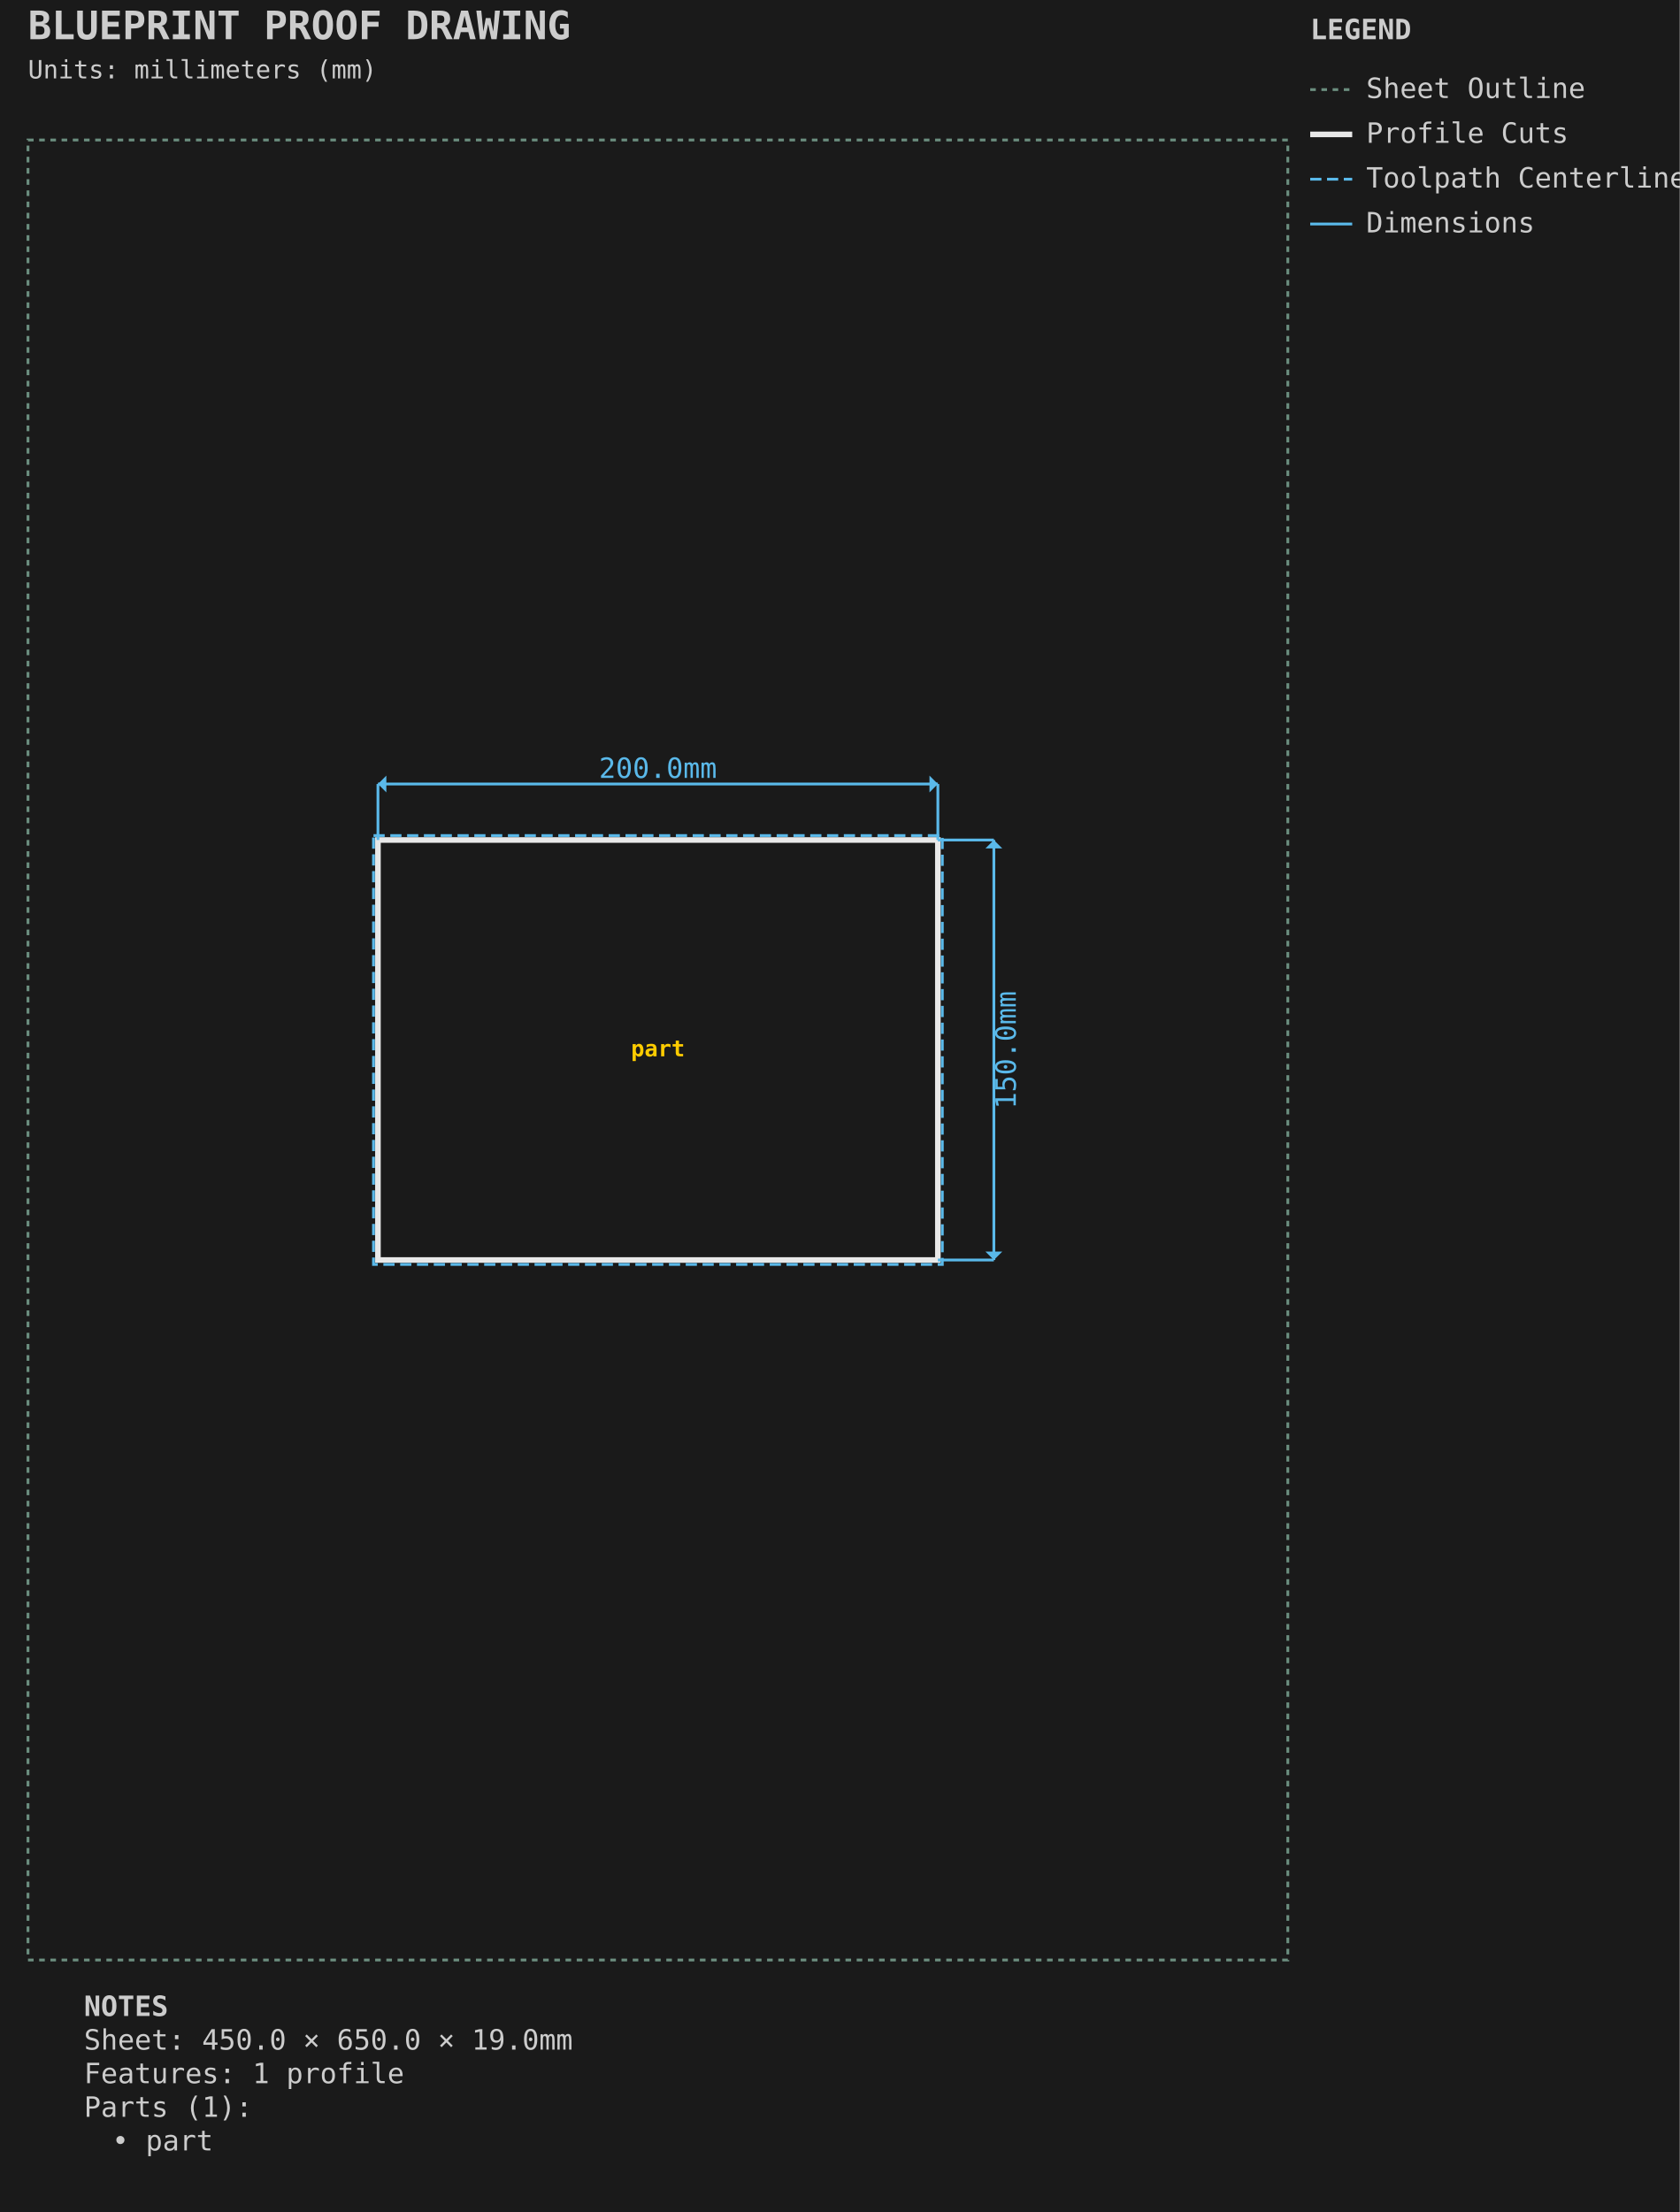
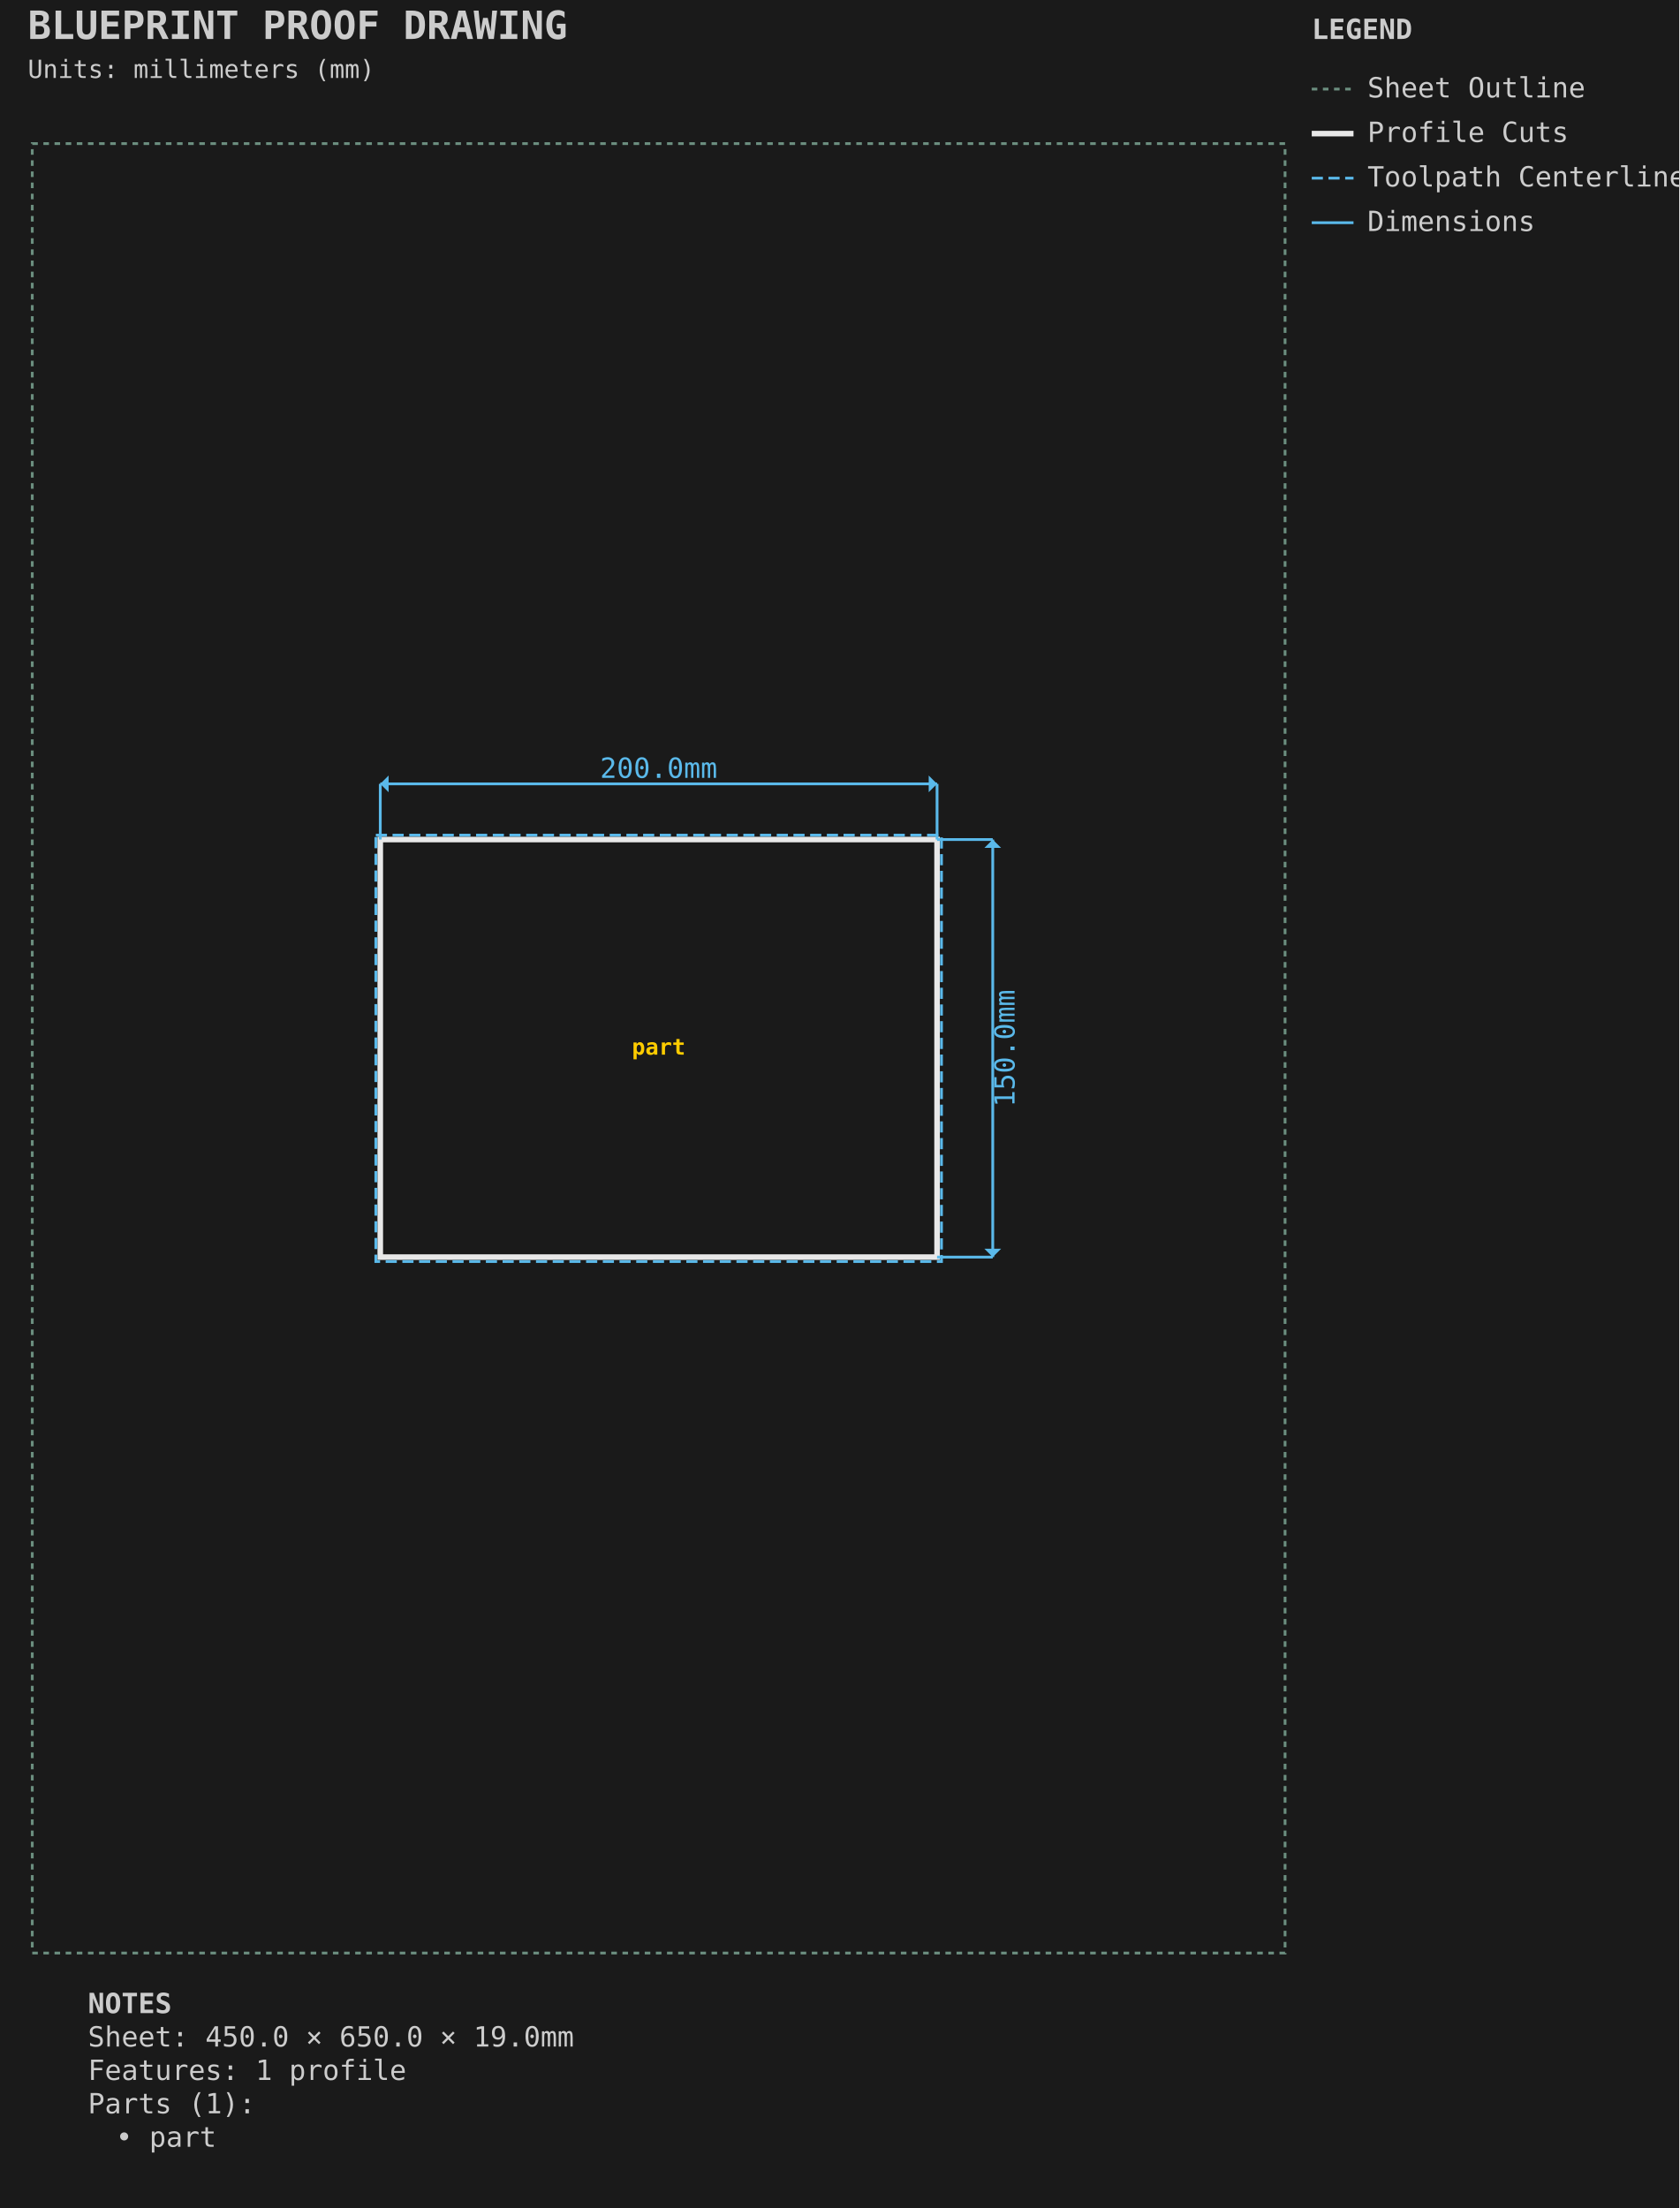
- <svg xmlns="http://www.w3.org/2000/svg" viewBox="-10.000 -50.000 600.000 790.000" width="600.0mm" height="790.0mm">
+ <svg xmlns="http://www.w3.org/2000/svg" viewBox="-11.588 -51.587 603.175 793.175" width="603.175mm" height="793.175mm">
  <style>.default { stroke: #e8e8e8; fill: none; stroke-width: 1; }
.sheet-outline { stroke: #6b8e7f; fill: none; stroke-width: 1; stroke-dasharray: 2,2; }
.profile { stroke: #e8e8e8; fill: none; stroke-width: 2; }
.pocket { stroke: #6496c8; fill: #6496c8; fill-opacity: 0.2; stroke-width: 1.5; }
.hole { stroke: #e8e8e8; fill: none; stroke-width: 1.5; }
.engrave { stroke: #888888; fill: none; stroke-width: 0.25; }
.waste { stroke: #ff9500; fill: none; stroke-width: 2; stroke-dasharray: 8,4; }
.toolpath { stroke: #5ab9ea; fill: none; stroke-width: 1; stroke-dasharray: 4,2; }
.dimension { stroke: #5ab9ea; fill: none; stroke-width: 1; }
.dimension-text { fill: #5ab9ea; font-family: monospace; font-size: 10px; }
.construction { stroke: #6b8e7f; fill: none; stroke-width: 0.5; stroke-dasharray: 2,2; }
.label { fill: #ffcc00; font-family: monospace; font-size: 8px; font-weight: bold; }
.notes { fill: #cccccc; font-family: monospace; font-size: 10px; }
.envelope { stroke: #ff6b6b; fill: none; stroke-width: 2; }
.wasteboard { stroke: #4ecdc4; fill: #4ecdc4; fill-opacity: 0.1; stroke-width: 1.5; }
.effective-envelope { stroke: #ffd93d; fill: none; stroke-width: 1; stroke-dasharray: 4,2; }
.origin { stroke: #ff6b6b; fill: #ff6b6b; stroke-width: 1; }
.centerline { stroke: #6b8e7f; fill: none; stroke-width: 0.5; stroke-dasharray: 8,4; }
.margin-zone { fill: #6b8e7f; fill-opacity: 0.15; }
.legend { fill: #cccccc; font-family: monospace; font-size: 10px; }
.title { fill: #cccccc; font-family: monospace; font-size: 14px; font-weight: bold; }
.section-label { fill: #5ab9ea; font-family: monospace; font-size: 9px; font-weight: bold; }
.callout-box { stroke: #5ab9ea; fill: none; stroke-width: 1; }
.callout-detail { stroke: #e8e8e8; fill: none; stroke-width: 1.5; }
.beam-assembly { stroke: #e8e8e8; fill: none; stroke-width: 1; }
.beam-layer { stroke: #6496c8; fill: #6496c8; fill-opacity: 0.15; stroke-width: 1; }
.beam-splice { stroke: #ff9500; fill: none; stroke-width: 1.5; stroke-dasharray: 4,2; }</style>
-   <rect x="-10.0" y="-50.0" width="600.0" height="790.0" fill="#1a1a1a" />
+   <rect x="-11.588" y="-51.587" width="603.175" height="793.175" fill="#1a1a1a" />
  <g id="SHEET_OUTLINE" class="sheet-outline">
    <rect x="0.000" y="0.000" width="450.000" height="650.000" stroke="#6b8e7f" fill="none" stroke-width="1" stroke-dasharray="2,2" id="sheet_boundary" />
  </g>
  <g id="PROFILE_CUTS" class="profile-cuts">
    <rect x="125.000" y="250.000" width="200.000" height="150.000" stroke="#e8e8e8" fill="none" stroke-width="2" id="part" />
  </g>
  <g id="PROFILE_TOOLPATHS" class="profile-toolpaths">
    <rect x="123.412" y="248.413" width="203.175" height="153.175" stroke="#5ab9ea" fill="none" stroke-width="1" stroke-dasharray="4,2" id="part_toolpath" />
  </g>
  <g id="LABELS" class="labels">
    <text x="225.000" y="325.000" text-anchor="middle" dominant-baseline="middle" fill="#ffcc00" font-family="monospace" font-size="8px" font-weight="bold" id="part_label">part</text>
  </g>
  <g id="DIMENSIONS" class="dimensions">
    <line x1="125.0" y1="250.0" x2="125.0" y2="230.0" stroke="#5ab9ea" stroke-width="1" />
    <line x1="325.0" y1="250.0" x2="325.0" y2="230.0" stroke="#5ab9ea" stroke-width="1" />
    <line x1="125.0" y1="230.0" x2="325.0" y2="230.0" stroke="#5ab9ea" stroke-width="1" />
    <polygon points="125.0,230.0 128.0,227.0 128.0,233.0" fill="#5ab9ea" />
    <polygon points="325.0,230.0 322.0,227.0 322.0,233.0" fill="#5ab9ea" />
    <text x="225.0" y="225.0" text-anchor="middle" dominant-baseline="middle" fill="#5ab9ea" font-family="monospace" font-size="10px">200.0mm</text>
    <line x1="325.0" y1="250.0" x2="345.0" y2="250.0" stroke="#5ab9ea" stroke-width="1" />
    <line x1="325.0" y1="400.0" x2="345.0" y2="400.0" stroke="#5ab9ea" stroke-width="1" />
    <line x1="345.0" y1="250.0" x2="345.0" y2="400.0" stroke="#5ab9ea" stroke-width="1" />
    <polygon points="345.0,250.0 342.0,253.0 348.0,253.0" fill="#5ab9ea" />
    <polygon points="345.0,400.0 342.0,397.0 348.0,397.0" fill="#5ab9ea" />
    <text x="350.0" y="325.0" text-anchor="middle" dominant-baseline="middle" transform="rotate(-90 350.0 325.0)" fill="#5ab9ea" font-family="monospace" font-size="10px">150.0mm</text>
  </g>
  <g id="TITLE_BLOCK" class="title-block">
-     <text x="0.0" y="-36.0" fill="#cccccc" font-family="monospace" font-size="14px" font-weight="bold">BLUEPRINT PROOF DRAWING</text>
-     <text x="0.0" y="-22.0" fill="#cccccc" font-family="monospace" font-size="9px">Units: millimeters (mm)</text>
+     <text x="-1.588" y="-37.587" fill="#cccccc" font-family="monospace" font-size="14px" font-weight="bold">BLUEPRINT PROOF DRAWING</text>
+     <text x="-1.588" y="-23.587" fill="#cccccc" font-family="monospace" font-size="9px">Units: millimeters (mm)</text>
  </g>
  <g id="LEGEND" class="legend">
-     <text x="458.0" y="-36.0" fill="#cccccc" font-family="monospace" font-size="10px" font-weight="bold">LEGEND</text>
-     <line x1="458.0" y1="-18.0" x2="473.0" y2="-18.0" stroke="#6b8e7f" stroke-width="1" stroke-dasharray="2,2" />
-     <text x="478.0" y="-15.0" fill="#cccccc" font-family="monospace" font-size="10px">Sheet Outline</text>
-     <line x1="458.0" y1="-2.0" x2="473.0" y2="-2.0" stroke="#e8e8e8" stroke-width="2" />
-     <text x="478.0" y="1.0" fill="#cccccc" font-family="monospace" font-size="10px">Profile Cuts</text>
-     <line x1="458.0" y1="14.0" x2="473.0" y2="14.0" stroke="#5ab9ea" stroke-width="1" stroke-dasharray="4,2" />
-     <text x="478.0" y="17.0" fill="#cccccc" font-family="monospace" font-size="10px">Toolpath Centerline</text>
-     <line x1="458.0" y1="30.0" x2="473.0" y2="30.0" stroke="#5ab9ea" stroke-width="1" />
-     <text x="478.0" y="33.0" fill="#cccccc" font-family="monospace" font-size="10px">Dimensions</text>
+     <text x="459.587" y="-37.587" fill="#cccccc" font-family="monospace" font-size="10px" font-weight="bold">LEGEND</text>
+     <line x1="459.587" y1="-19.587" x2="474.587" y2="-19.587" stroke="#6b8e7f" stroke-width="1" stroke-dasharray="2,2" />
+     <text x="479.587" y="-16.587" fill="#cccccc" font-family="monospace" font-size="10px">Sheet Outline</text>
+     <line x1="459.587" y1="-3.587" x2="474.587" y2="-3.587" stroke="#e8e8e8" stroke-width="2" />
+     <text x="479.587" y="-0.587" fill="#cccccc" font-family="monospace" font-size="10px">Profile Cuts</text>
+     <line x1="459.587" y1="12.413" x2="474.587" y2="12.413" stroke="#5ab9ea" stroke-width="1" stroke-dasharray="4,2" />
+     <text x="479.587" y="15.413" fill="#cccccc" font-family="monospace" font-size="10px">Toolpath Centerline</text>
+     <line x1="459.587" y1="28.413" x2="474.587" y2="28.413" stroke="#5ab9ea" stroke-width="1" />
+     <text x="479.587" y="31.413" fill="#cccccc" font-family="monospace" font-size="10px">Dimensions</text>
  </g>
  <g id="NOTES" class="notes">
-     <text x="20" y="670.0" fill="#cccccc" font-family="monospace" font-size="10px" font-weight="bold">NOTES</text>
-     <text x="20" y="682.0" fill="#cccccc" font-family="monospace" font-size="10px">Sheet: 450.0 × 650.0 × 19.0mm</text>
-     <text x="20" y="694.0" fill="#cccccc" font-family="monospace" font-size="10px">Features: 1 profile</text>
-     <text x="20" y="706.0" fill="#cccccc" font-family="monospace" font-size="10px">Parts (1):</text>
-     <text x="30" y="718.0" fill="#cccccc" font-family="monospace" font-size="10px">• part</text>
+     <text x="20" y="671.587" fill="#cccccc" font-family="monospace" font-size="10px" font-weight="bold">NOTES</text>
+     <text x="20" y="683.587" fill="#cccccc" font-family="monospace" font-size="10px">Sheet: 450.0 × 650.0 × 19.0mm</text>
+     <text x="20" y="695.587" fill="#cccccc" font-family="monospace" font-size="10px">Features: 1 profile</text>
+     <text x="20" y="707.587" fill="#cccccc" font-family="monospace" font-size="10px">Parts (1):</text>
+     <text x="30" y="719.587" fill="#cccccc" font-family="monospace" font-size="10px">• part</text>
  </g>
</svg>
